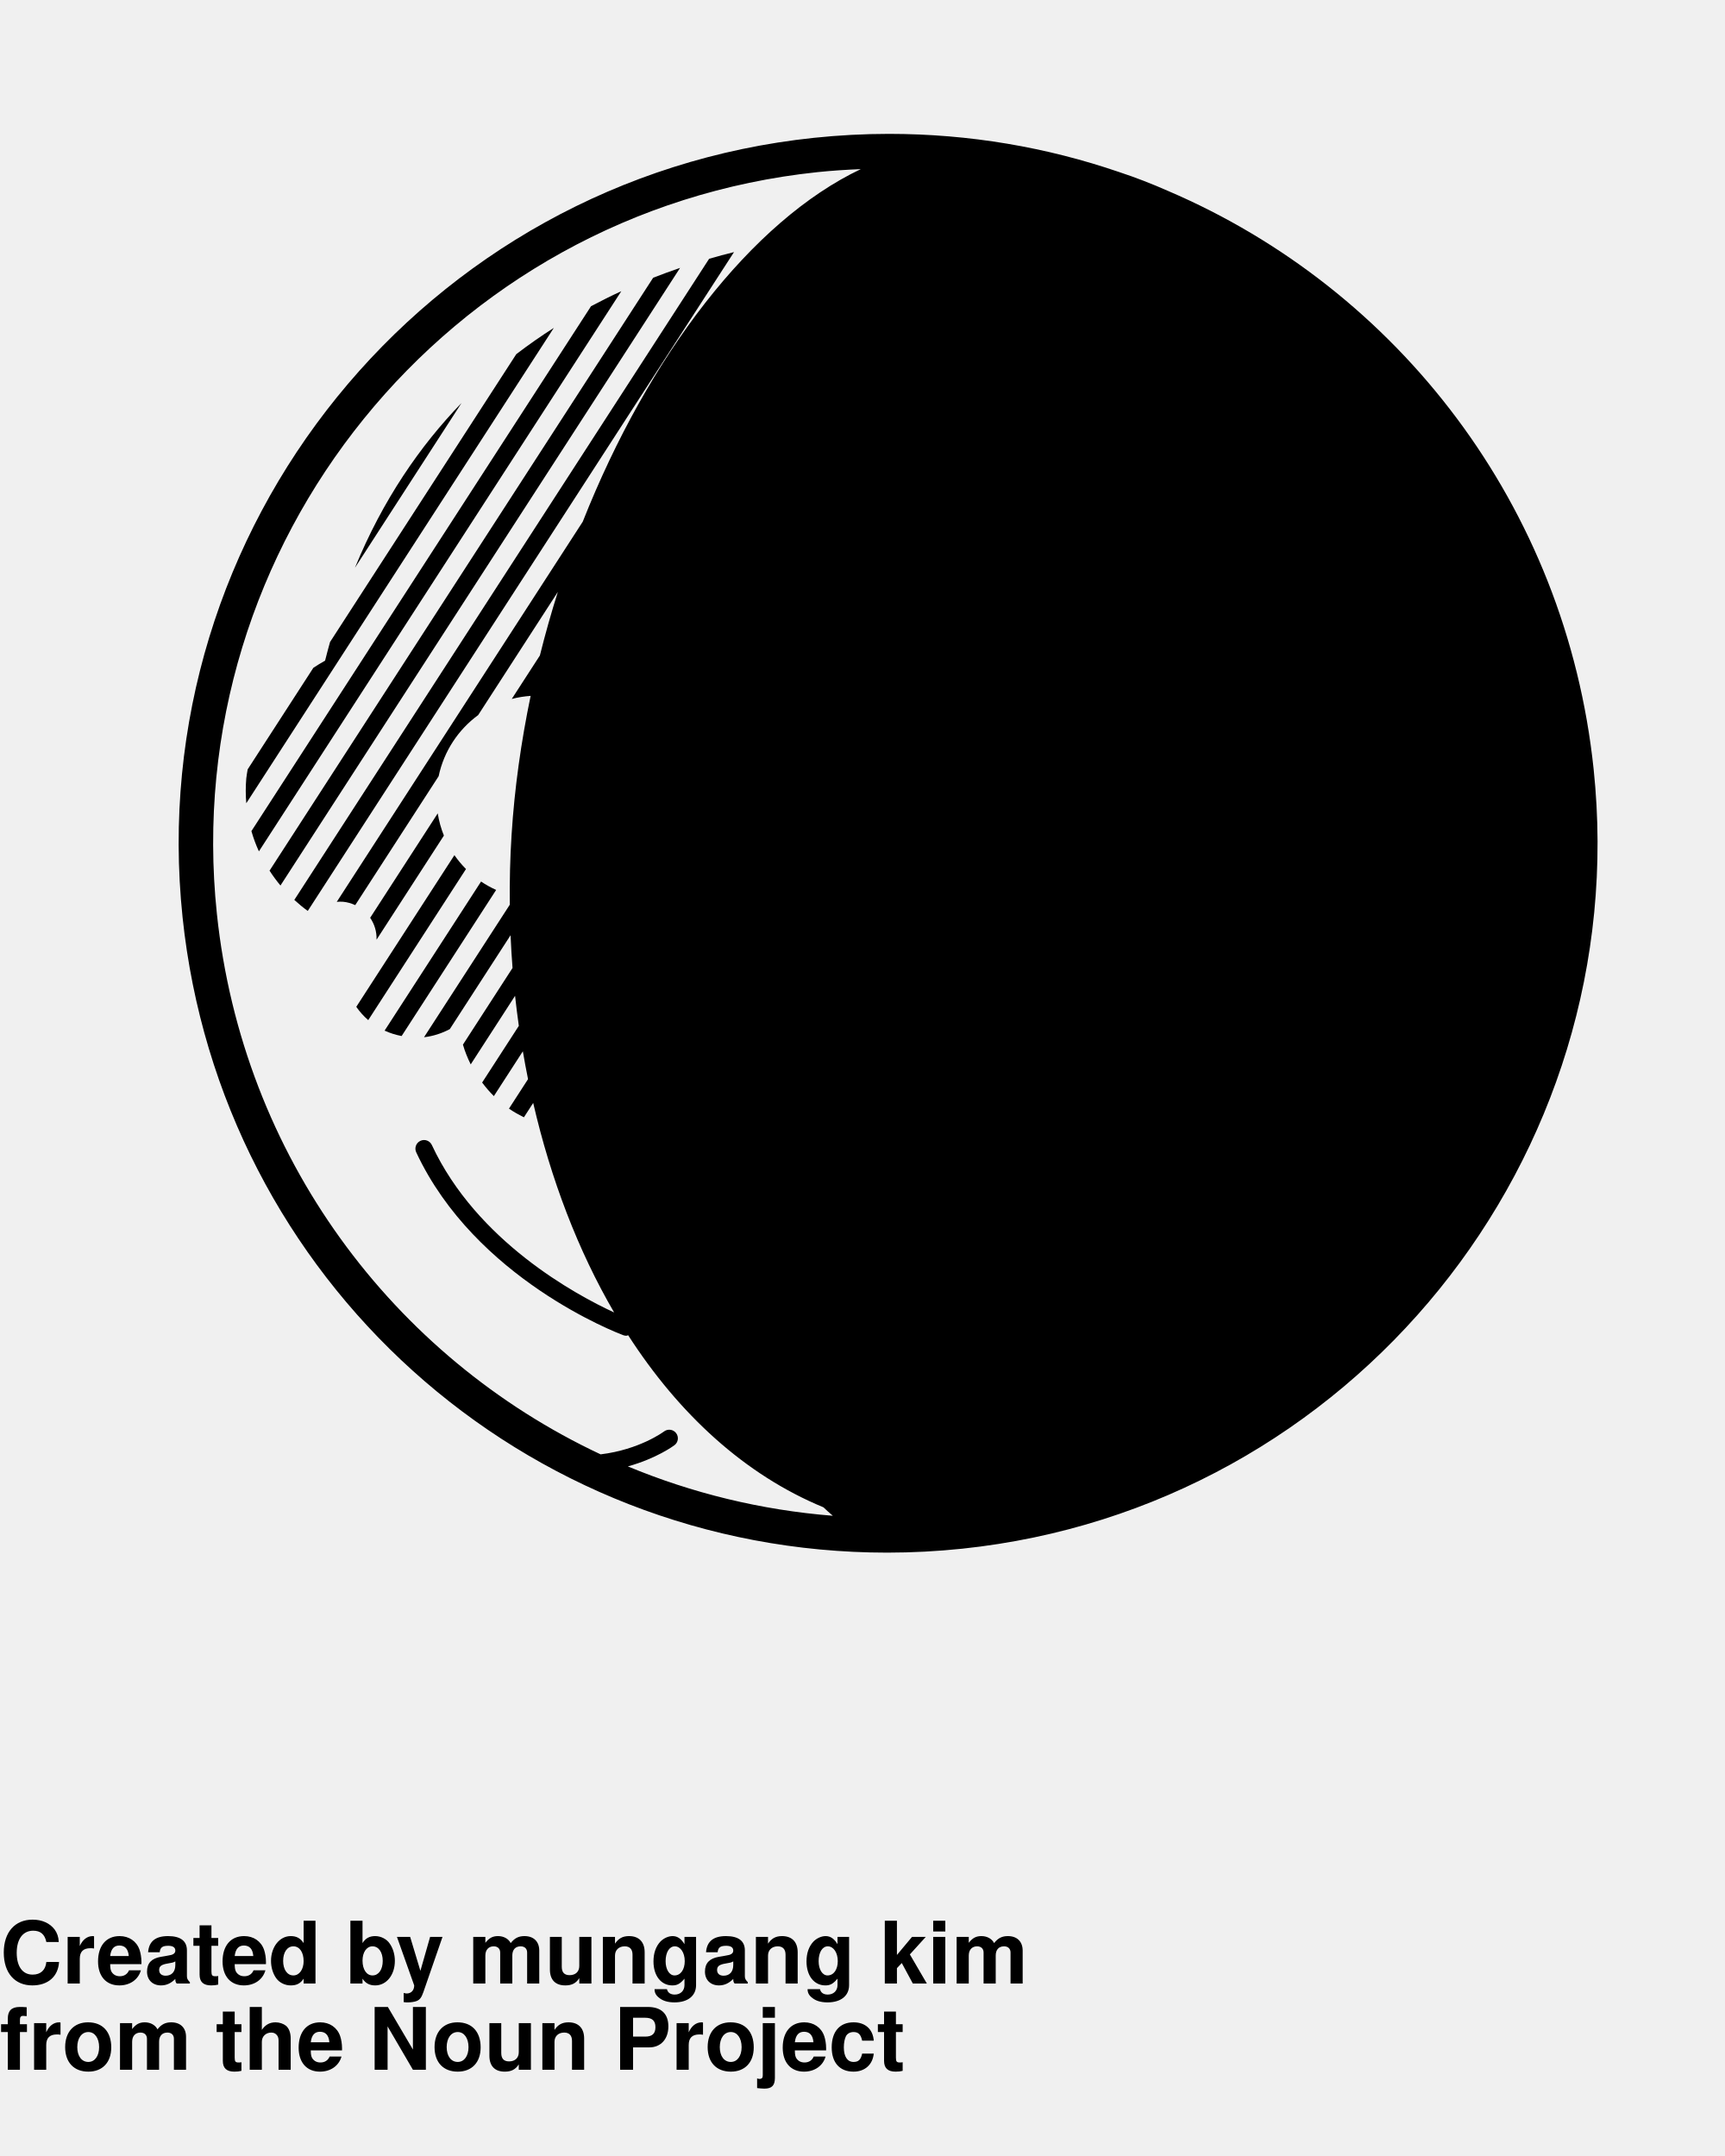
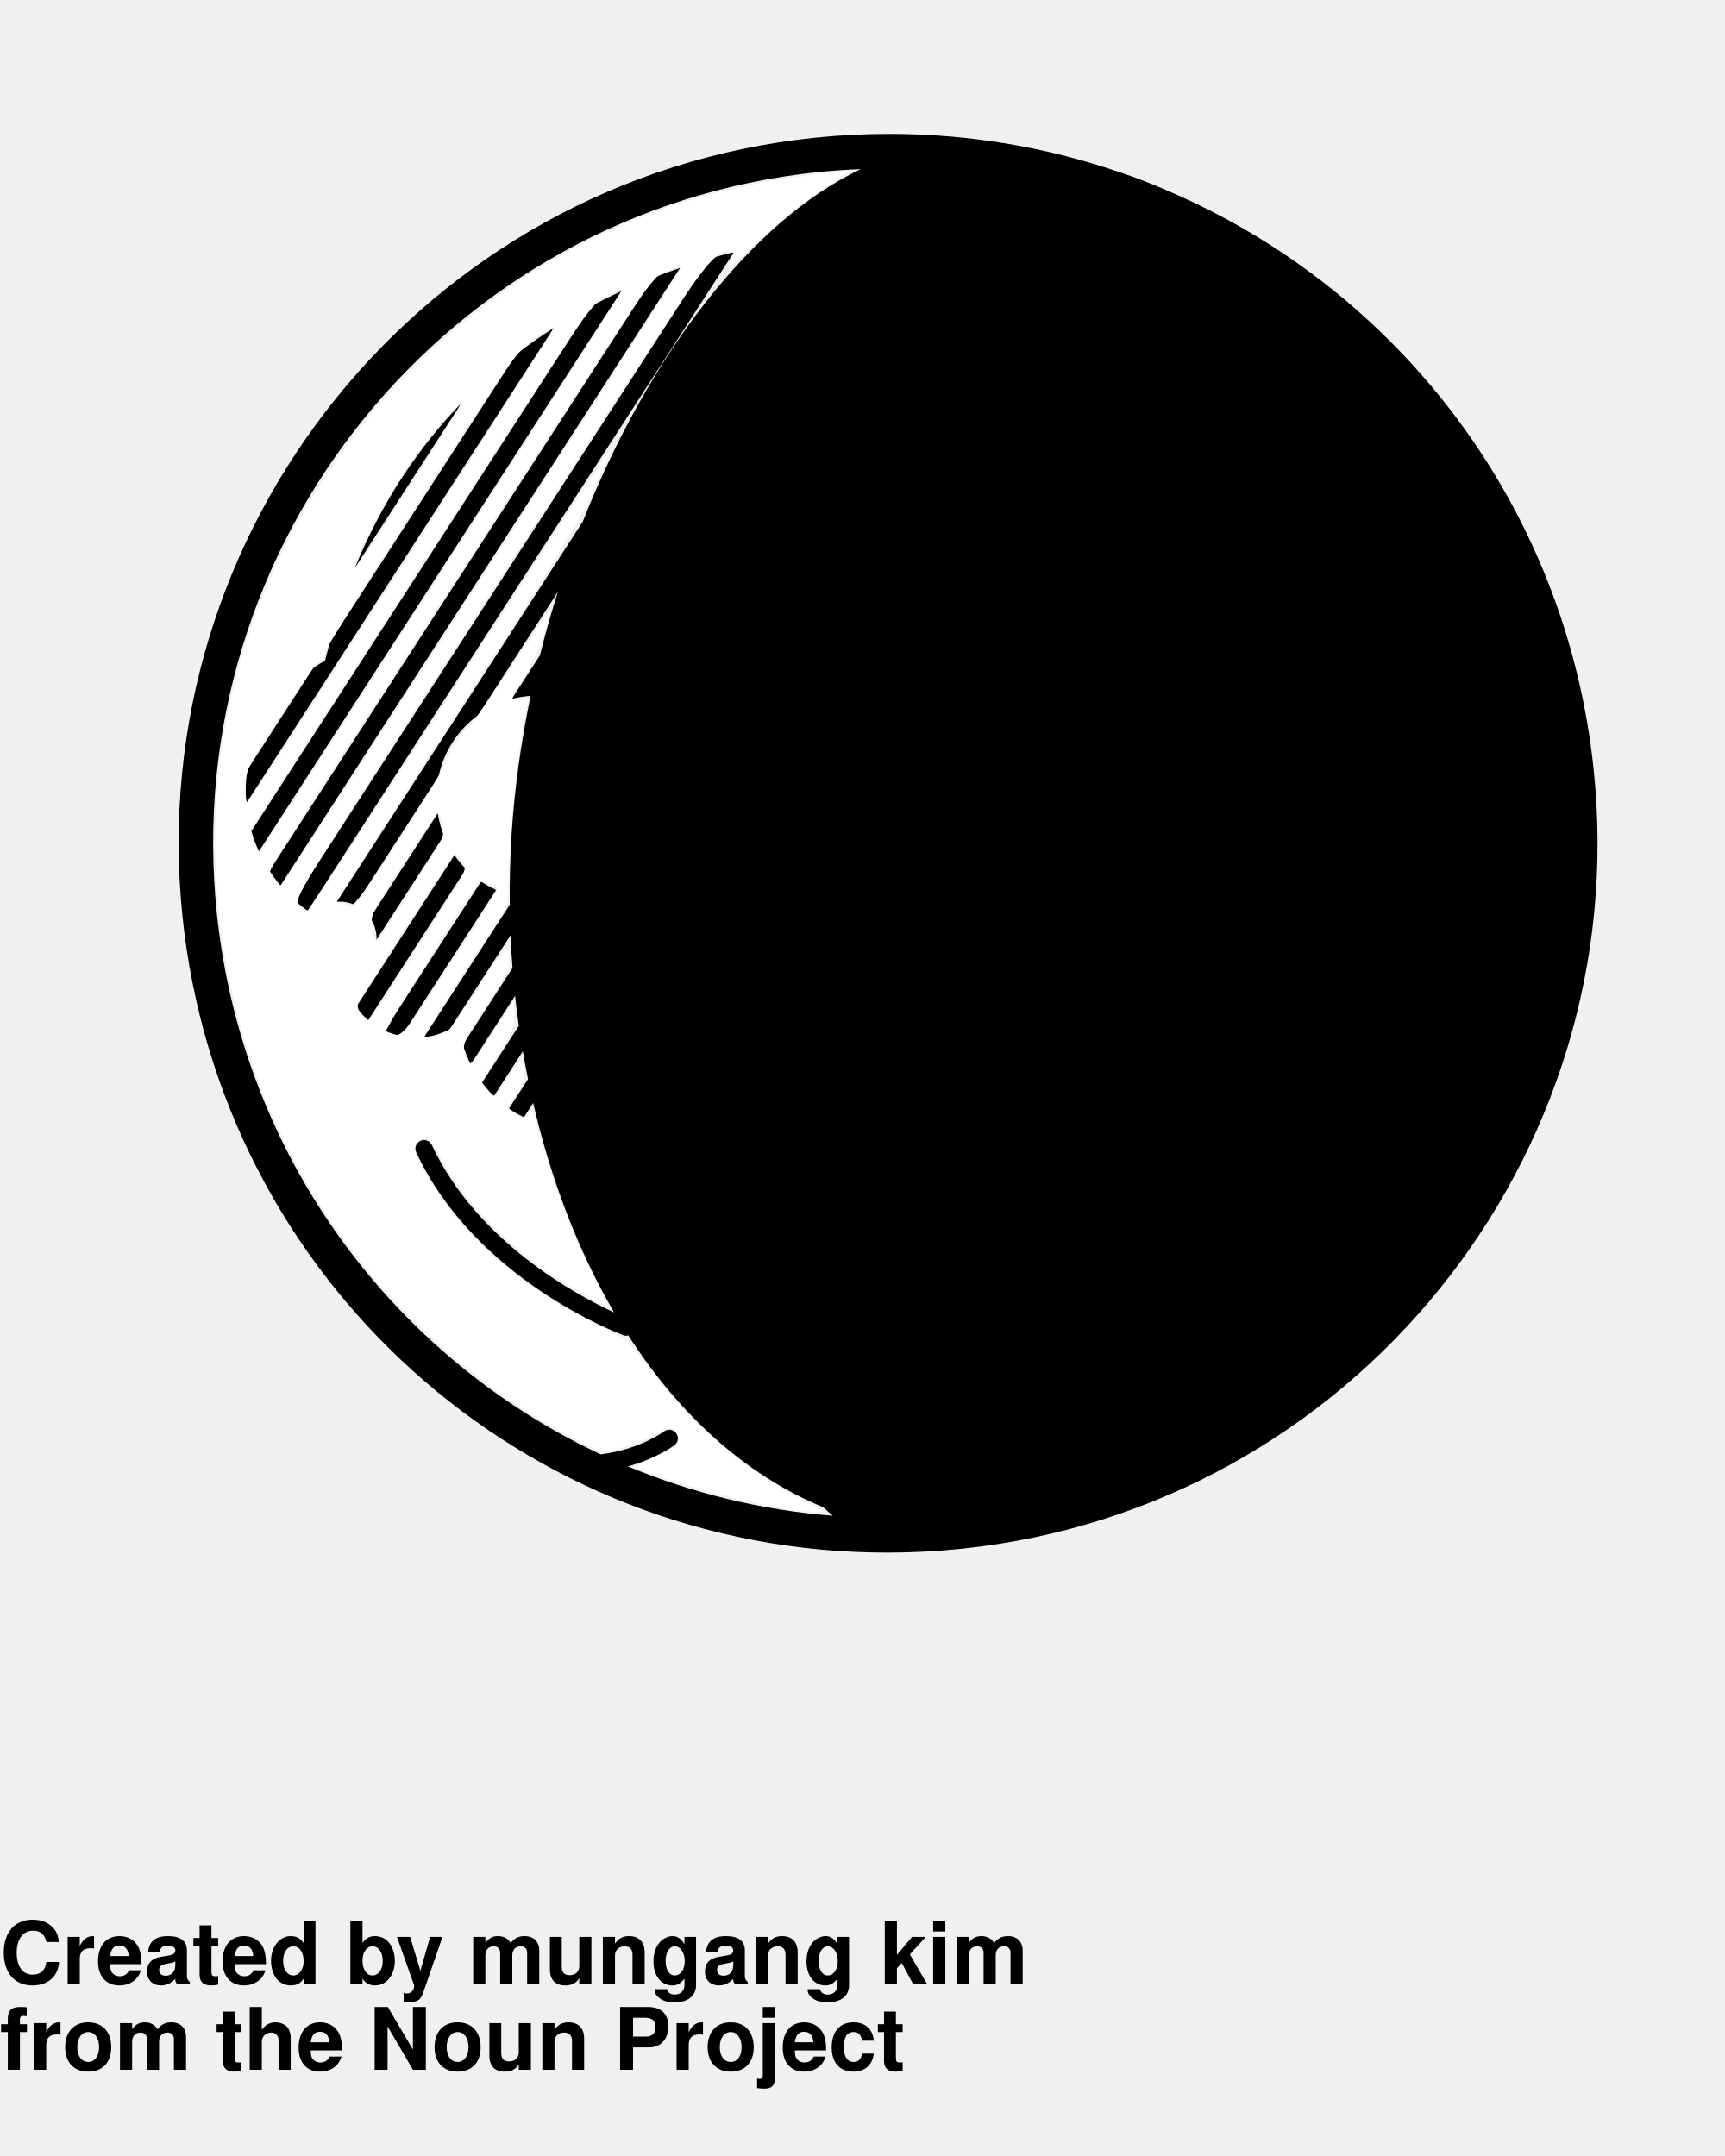
- <svg xmlns="http://www.w3.org/2000/svg" version="1.1" x="0px" y="0px" viewBox="0 0 100 125" enable-background="new 0 0 100 100" xml:space="preserve">
-   <g>
-     <path d="M92.384,44.588c-1.608-15.277-11.351-27.813-24.657-33.512c-0.925-0.409-1.87-0.779-2.84-1.098   c-4.194-1.437-8.688-2.216-13.354-2.216c-1.443,0-2.908,0.077-4.352,0.229c-22.552,2.373-38.969,22.65-36.596,45.201   c2.208,20.994,19.771,36.826,40.851,36.826c1.443,0,2.907-0.077,4.352-0.229C78.339,87.416,94.757,67.139,92.384,44.588z    M36.397,85.019c1.656-0.458,2.646-1.188,2.705-1.232c0.219-0.168,0.26-0.481,0.092-0.7c-0.167-0.218-0.48-0.259-0.7-0.094   c-0.017,0.013-1.413,1.054-3.677,1.327C22.782,78.67,14.054,67.049,12.573,52.982C10.316,31.528,25.935,12.237,47.39,9.98   c0.833-0.087,1.672-0.14,2.511-0.175c-6.353,3.019-12.312,10.833-16.119,20.442l-14.259,22.04c0.12-0.01,0.241-0.016,0.365-0.005   c0.252,0.022,0.487,0.095,0.705,0.195l4.836-7.475c0.307-1.462,1.146-2.704,2.291-3.543l4.62-7.143   c-0.384,1.211-0.731,2.441-1.042,3.687l-1.631,2.521c0.354-0.095,0.721-0.15,1.095-0.18c-0.551,2.649-0.934,5.347-1.105,8.048   c-0.087,1.355-0.118,2.71-0.104,4.061l-4.972,7.683c0.535-0.061,1.037-0.227,1.496-0.471l3.521-5.442   c0.027,0.635,0.065,1.268,0.114,1.898l-2.875,4.444c0.115,0.398,0.268,0.777,0.451,1.145l2.571-3.975   c0.062,0.583,0.137,1.164,0.218,1.742l-2.127,3.287c0.209,0.277,0.432,0.543,0.68,0.785l1.68-2.597   c0.092,0.542,0.193,1.079,0.301,1.614l-1.105,1.709c0.271,0.191,0.566,0.352,0.865,0.504l0.539-0.833   c1.022,4.427,2.602,8.564,4.692,12.148c-2.2-1.017-7.962-4.117-10.567-9.708c-0.117-0.251-0.414-0.361-0.664-0.242   c-0.25,0.116-0.359,0.414-0.242,0.664c3.416,7.33,11.658,10.475,12.007,10.605c0.058,0.021,0.116,0.031,0.175,0.031   c0.037,0,0.067-0.023,0.103-0.031c2.939,4.563,6.757,8.093,11.322,9.977c0.171,0.164,0.351,0.329,0.545,0.491   C44.104,87.55,40.109,86.562,36.397,85.019z" />
-     <path d="M27.888,51.109l-5.592,8.644c0.309,0.145,0.641,0.246,0.986,0.314l5.48-8.471C28.456,51.458,28.162,51.297,27.888,51.109z" />
-     <path d="M26.343,49.58l-5.689,8.794c0.199,0.283,0.428,0.543,0.693,0.77l5.667-8.76C26.767,50.136,26.542,49.868,26.343,49.58z" />
-     <path d="M25.733,48.445c-0.166-0.409-0.286-0.841-0.357-1.288l-3.917,6.055c0.248,0.363,0.386,0.801,0.37,1.269L25.733,48.445z" />
-     <path d="M41.109,15.003L17.062,52.175c0.248,0.227,0.506,0.441,0.779,0.639l24.71-38.198C42.082,14.731,41.604,14.86,41.109,15.003   z" />
-     <path d="M37.864,16.103L15.626,50.479c0.193,0.299,0.404,0.586,0.633,0.861l23.166-35.809   C38.913,15.706,38.392,15.897,37.864,16.103z" />
-     <path d="M34.263,17.753L14.575,48.186c0.115,0.402,0.26,0.795,0.434,1.174l21.008-32.476   C35.435,17.149,34.849,17.442,34.263,17.753z" />
-     <path d="M29.929,20.534l-10.797,16.69c-0.096,0.358-0.197,0.71-0.287,1.08c-0.234,0.125-0.457,0.271-0.68,0.415l-3.807,5.886   c-0.025,0.173-0.064,0.341-0.08,0.518c-0.043,0.49-0.041,0.974,0,1.447l17.828-27.56C31.374,19.477,30.647,19.983,29.929,20.534z" />
-     <path d="M20.575,32.92l6.18-9.556C24.347,25.854,22.192,28.979,20.575,32.92z" />
+ <svg xmlns="http://www.w3.org/2000/svg" version="1.1" x="0px" y="0px" viewBox="0 0 100 125" enable-background="new 0 0 100 100" xml:space="preserve" id="svg10">
+   <defs id="defs10" />
+   <g id="g9">
+     <path d="M92.384,44.588c-1.608-15.277-11.351-27.813-24.657-33.512c-0.925-0.409-1.87-0.779-2.84-1.098   c-4.194-1.437-8.688-2.216-13.354-2.216c-1.443,0-2.908,0.077-4.352,0.229c-22.552,2.373-38.969,22.65-36.596,45.201   c2.208,20.994,19.771,36.826,40.851,36.826c1.443,0,2.907-0.077,4.352-0.229C78.339,87.416,94.757,67.139,92.384,44.588z    M36.397,85.019c1.656-0.458,2.646-1.188,2.705-1.232c0.219-0.168,0.26-0.481,0.092-0.7c-0.167-0.218-0.48-0.259-0.7-0.094   c-0.017,0.013-1.413,1.054-3.677,1.327C22.782,78.67,14.054,67.049,12.573,52.982C10.316,31.528,25.935,12.237,47.39,9.98   c0.833-0.087,1.672-0.14,2.511-0.175c-6.353,3.019-12.312,10.833-16.119,20.442l-14.259,22.04c0.12-0.01,0.241-0.016,0.365-0.005   c0.252,0.022,0.487,0.095,0.705,0.195l4.836-7.475c0.307-1.462,1.146-2.704,2.291-3.543l4.62-7.143   c-0.384,1.211-0.731,2.441-1.042,3.687l-1.631,2.521c0.354-0.095,0.721-0.15,1.095-0.18c-0.551,2.649-0.934,5.347-1.105,8.048   c-0.087,1.355-0.118,2.71-0.104,4.061l-4.972,7.683c0.535-0.061,1.037-0.227,1.496-0.471l3.521-5.442   c0.027,0.635,0.065,1.268,0.114,1.898l-2.875,4.444c0.115,0.398,0.268,0.777,0.451,1.145l2.571-3.975   c0.062,0.583,0.137,1.164,0.218,1.742l-2.127,3.287c0.209,0.277,0.432,0.543,0.68,0.785l1.68-2.597   c0.092,0.542,0.193,1.079,0.301,1.614l-1.105,1.709c0.271,0.191,0.566,0.352,0.865,0.504l0.539-0.833   c1.022,4.427,2.602,8.564,4.692,12.148c-2.2-1.017-7.962-4.117-10.567-9.708c-0.117-0.251-0.414-0.361-0.664-0.242   c-0.25,0.116-0.359,0.414-0.242,0.664c3.416,7.33,11.658,10.475,12.007,10.605c0.058,0.021,0.116,0.031,0.175,0.031   c0.037,0,0.067-0.023,0.103-0.031c2.939,4.563,6.757,8.093,11.322,9.977c0.171,0.164,0.351,0.329,0.545,0.491   C44.104,87.55,40.109,86.562,36.397,85.019z" id="path1" />
+     <path d="M27.888,51.109l-5.592,8.644c0.309,0.145,0.641,0.246,0.986,0.314l5.48-8.471C28.456,51.458,28.162,51.297,27.888,51.109z" id="path2" />
+     <path d="M26.343,49.58l-5.689,8.794c0.199,0.283,0.428,0.543,0.693,0.77l5.667-8.76C26.767,50.136,26.542,49.868,26.343,49.58z" id="path3" />
+     <path d="M25.733,48.445c-0.166-0.409-0.286-0.841-0.357-1.288l-3.917,6.055c0.248,0.363,0.386,0.801,0.37,1.269L25.733,48.445z" id="path4" />
+     <path d="M41.109,15.003L17.062,52.175c0.248,0.227,0.506,0.441,0.779,0.639l24.71-38.198C42.082,14.731,41.604,14.86,41.109,15.003   z" id="path5" />
+     <path d="M37.864,16.103L15.626,50.479c0.193,0.299,0.404,0.586,0.633,0.861l23.166-35.809   C38.913,15.706,38.392,15.897,37.864,16.103z" id="path6" />
+     <path d="M34.263,17.753L14.575,48.186c0.115,0.402,0.26,0.795,0.434,1.174l21.008-32.476   C35.435,17.149,34.849,17.442,34.263,17.753z" id="path7" />
+     <path d="M29.929,20.534l-10.797,16.69c-0.096,0.358-0.197,0.71-0.287,1.08c-0.234,0.125-0.457,0.271-0.68,0.415l-3.807,5.886   c-0.025,0.173-0.064,0.341-0.08,0.518c-0.043,0.49-0.041,0.974,0,1.447l17.828-27.56C31.374,19.477,30.647,19.983,29.929,20.534z" id="path8" />
+     <path d="M20.575,32.92l6.18-9.556C24.347,25.854,22.192,28.979,20.575,32.92z" id="path9" />
  </g>
-   <text x="0" y="115" fill="#000000" font-size="5px" font-weight="bold" font-family="'Helvetica Neue', Helvetica, Arial-Unicode, Arial, Sans-serif">Created by mungang kim</text>
-   <text x="0" y="120" fill="#000000" font-size="5px" font-weight="bold" font-family="'Helvetica Neue', Helvetica, Arial-Unicode, Arial, Sans-serif">from the Noun Project</text>
+   <text x="0" y="115" fill="#000000" font-size="5px" font-weight="bold" font-family="'Helvetica Neue', Helvetica, Arial-Unicode, Arial, Sans-serif" id="text9">Created by mungang kim</text>
+   <text x="0" y="120" fill="#000000" font-size="5px" font-weight="bold" font-family="'Helvetica Neue', Helvetica, Arial-Unicode, Arial, Sans-serif" id="text10">from the Noun Project</text>
+   <path style="fill:#ffffff;stroke-width:0.196" d="m 45.944,87.546 c -1.915,-0.303 -4.775,-1.001 -6.829,-1.666 l -2.421,-0.784 1.283,-0.596 c 1.399,-0.65 1.612,-0.907 1.21,-1.457 -0.254,-0.348 -0.305,-0.341 -1.309,0.166 -0.574,0.29 -1.465,0.639 -1.978,0.776 -0.911,0.242 -0.971,0.23 -2.449,-0.5 C 30.046,81.803 26.197,78.915 23.296,75.868 16.661,68.896 12.961,60.176 12.51,50.451 11.64,31.655 25.176,14.347 43.593,10.703 c 1.718,-0.34 4.932,-0.809 5.543,-0.809 0.091,0 -0.639,0.538 -1.622,1.195 -0.983,0.657 -2.575,1.946 -3.539,2.863 -1.712,1.63 -1.964,1.795 -1.55,1.023 0.155,-0.29 0.139,-0.379 -0.069,-0.379 -1.147,0 -1.083,-0.09 -13.395,18.964 -11.152,17.259 -11.966,18.576 -11.676,18.897 0.171,0.189 0.408,0.341 0.526,0.337 0.118,-0.004 4.084,-6.002 8.814,-13.328 4.73,-7.326 8.633,-13.287 8.673,-13.246 0.041,0.041 -0.354,1.035 -0.877,2.209 -0.711,1.597 -2.692,4.822 -7.86,12.798 -3.8,5.864 -6.954,10.78 -7.008,10.923 -0.056,0.146 0.031,0.26 0.199,0.26 0.164,0 0.427,0.049 0.583,0.109 0.34,0.13 4.962,-6.908 5.511,-8.39 0.19,-0.514 0.766,-1.395 1.281,-1.959 0.514,-0.564 1.785,-2.339 2.823,-3.945 1.039,-1.606 1.888,-2.853 1.888,-2.771 0,0.728 -0.761,2.735 -1.385,3.654 -0.912,1.343 -0.959,1.603 -0.259,1.427 0.447,-0.112 0.496,-0.079 0.386,0.266 -0.335,1.057 -0.921,5.963 -1.032,8.64 l -0.124,3.005 -2.418,3.751 c -1.33,2.063 -2.418,3.825 -2.418,3.914 0,0.09 0.198,0.106 0.441,0.036 0.242,-0.07 0.588,-0.168 0.769,-0.218 0.18,-0.05 1.06,-1.24 1.955,-2.645 1.6,-2.51 1.63,-2.544 1.785,-1.947 0.141,0.544 0.003,0.845 -1.321,2.89 -1.479,2.284 -1.549,2.505 -1.076,3.383 0.112,0.208 0.494,-0.243 1.397,-1.648 l 1.242,-1.935 0.062,0.739 c 0.051,0.61 -0.111,1.011 -0.931,2.299 -0.546,0.858 -0.993,1.628 -0.993,1.711 0,0.187 0.763,0.894 0.846,0.783 0.033,-0.044 0.354,-0.549 0.714,-1.123 0.469,-0.748 0.7,-0.969 0.818,-0.784 0.285,0.449 0.186,0.928 -0.361,1.755 l -0.531,0.803 0.474,0.384 c 0.446,0.361 0.488,0.364 0.722,0.045 0.288,-0.394 0.242,-0.491 0.857,1.778 0.6,2.214 1.74,5.18 2.803,7.294 0.5,0.995 0.909,1.856 0.909,1.914 0,0.163 -1.525,-0.647 -2.939,-1.561 -2.737,-1.77 -5.033,-4.123 -6.546,-6.708 -0.837,-1.43 -1.026,-1.582 -1.448,-1.161 -0.29,0.29 -0.278,0.391 0.136,1.248 1.69,3.491 5.397,6.933 9.879,9.174 2.135,1.067 2.221,1.136 3.38,2.7 2.318,3.129 5.319,5.761 8.411,7.379 0.862,0.451 1.604,0.856 1.649,0.899 0.096,0.093 -1.045,0.059 -1.747,-0.052 z M 26.205,55.766 c 1.492,-2.303 2.686,-4.209 2.654,-4.235 -0.333,-0.274 -1.012,-0.494 -1.124,-0.364 -0.685,0.797 -5.485,8.55 -5.389,8.705 0.068,0.111 0.354,0.174 0.635,0.141 0.429,-0.051 0.946,-0.732 3.223,-4.247 z m -1.835,-1.067 c 2.748,-4.25 2.762,-4.278 2.422,-4.745 -0.188,-0.259 -0.386,-0.471 -0.44,-0.471 -0.121,-0.001 -5.42,8.21 -5.599,8.677 -0.143,0.373 0.481,1.218 0.714,0.965 0.077,-0.083 1.383,-2.075 2.903,-4.426 z m -1.525,-1.555 c 0.496,-0.781 1.361,-2.137 1.923,-3.014 0.907,-1.415 1.007,-1.674 0.889,-2.302 -0.073,-0.389 -0.189,-0.707 -0.258,-0.706 -0.069,8.5e-4 -0.985,1.327 -2.036,2.948 -1.803,2.78 -1.904,2.99 -1.787,3.721 0.068,0.426 0.179,0.774 0.246,0.774 0.067,-5.47e-4 0.527,-0.64 1.023,-1.42 z m 5.078,-19.624 c 6.268,-9.689 11.442,-17.733 11.497,-17.876 0.077,-0.2 -0.098,-0.186 -0.767,0.062 -0.86,0.319 -0.949,0.449 -11.139,16.19 -13.544,20.923 -12.042,18.464 -11.644,19.072 0.182,0.278 0.404,0.43 0.494,0.338 0.09,-0.092 5.292,-8.095 11.56,-17.785 z m -2.276,-0.392 c 5.776,-8.935 10.466,-16.281 10.423,-16.324 -0.043,-0.043 -0.479,0.126 -0.969,0.375 -0.848,0.433 -1.354,1.172 -10.716,15.638 -5.404,8.351 -9.854,15.229 -9.888,15.284 -0.083,0.134 0.476,1.451 0.572,1.351 0.041,-0.043 4.801,-7.389 10.577,-16.324 z m -2.287,-0.357 c 4.874,-7.558 8.824,-13.78 8.778,-13.826 -0.046,-0.046 -0.572,0.263 -1.168,0.686 -0.996,0.707 -1.533,1.463 -6.574,9.256 -3.019,4.668 -5.489,8.645 -5.489,8.837 0,0.193 -0.214,0.512 -0.474,0.71 -0.261,0.198 -1.319,1.681 -2.351,3.296 -1.698,2.657 -1.877,3.025 -1.877,3.87 0,0.513 0.066,0.929 0.147,0.923 0.081,-0.005 4.134,-6.194 9.008,-13.752 z m 0.523,-4.725 c 1.587,-2.463 2.846,-4.517 2.799,-4.564 -0.156,-0.156 -2.102,2.153 -3.204,3.802 -1.033,1.546 -2.999,5.229 -3.002,5.625 -0.003,0.362 0.542,-0.415 3.407,-4.863 z" id="path10" />
</svg>
